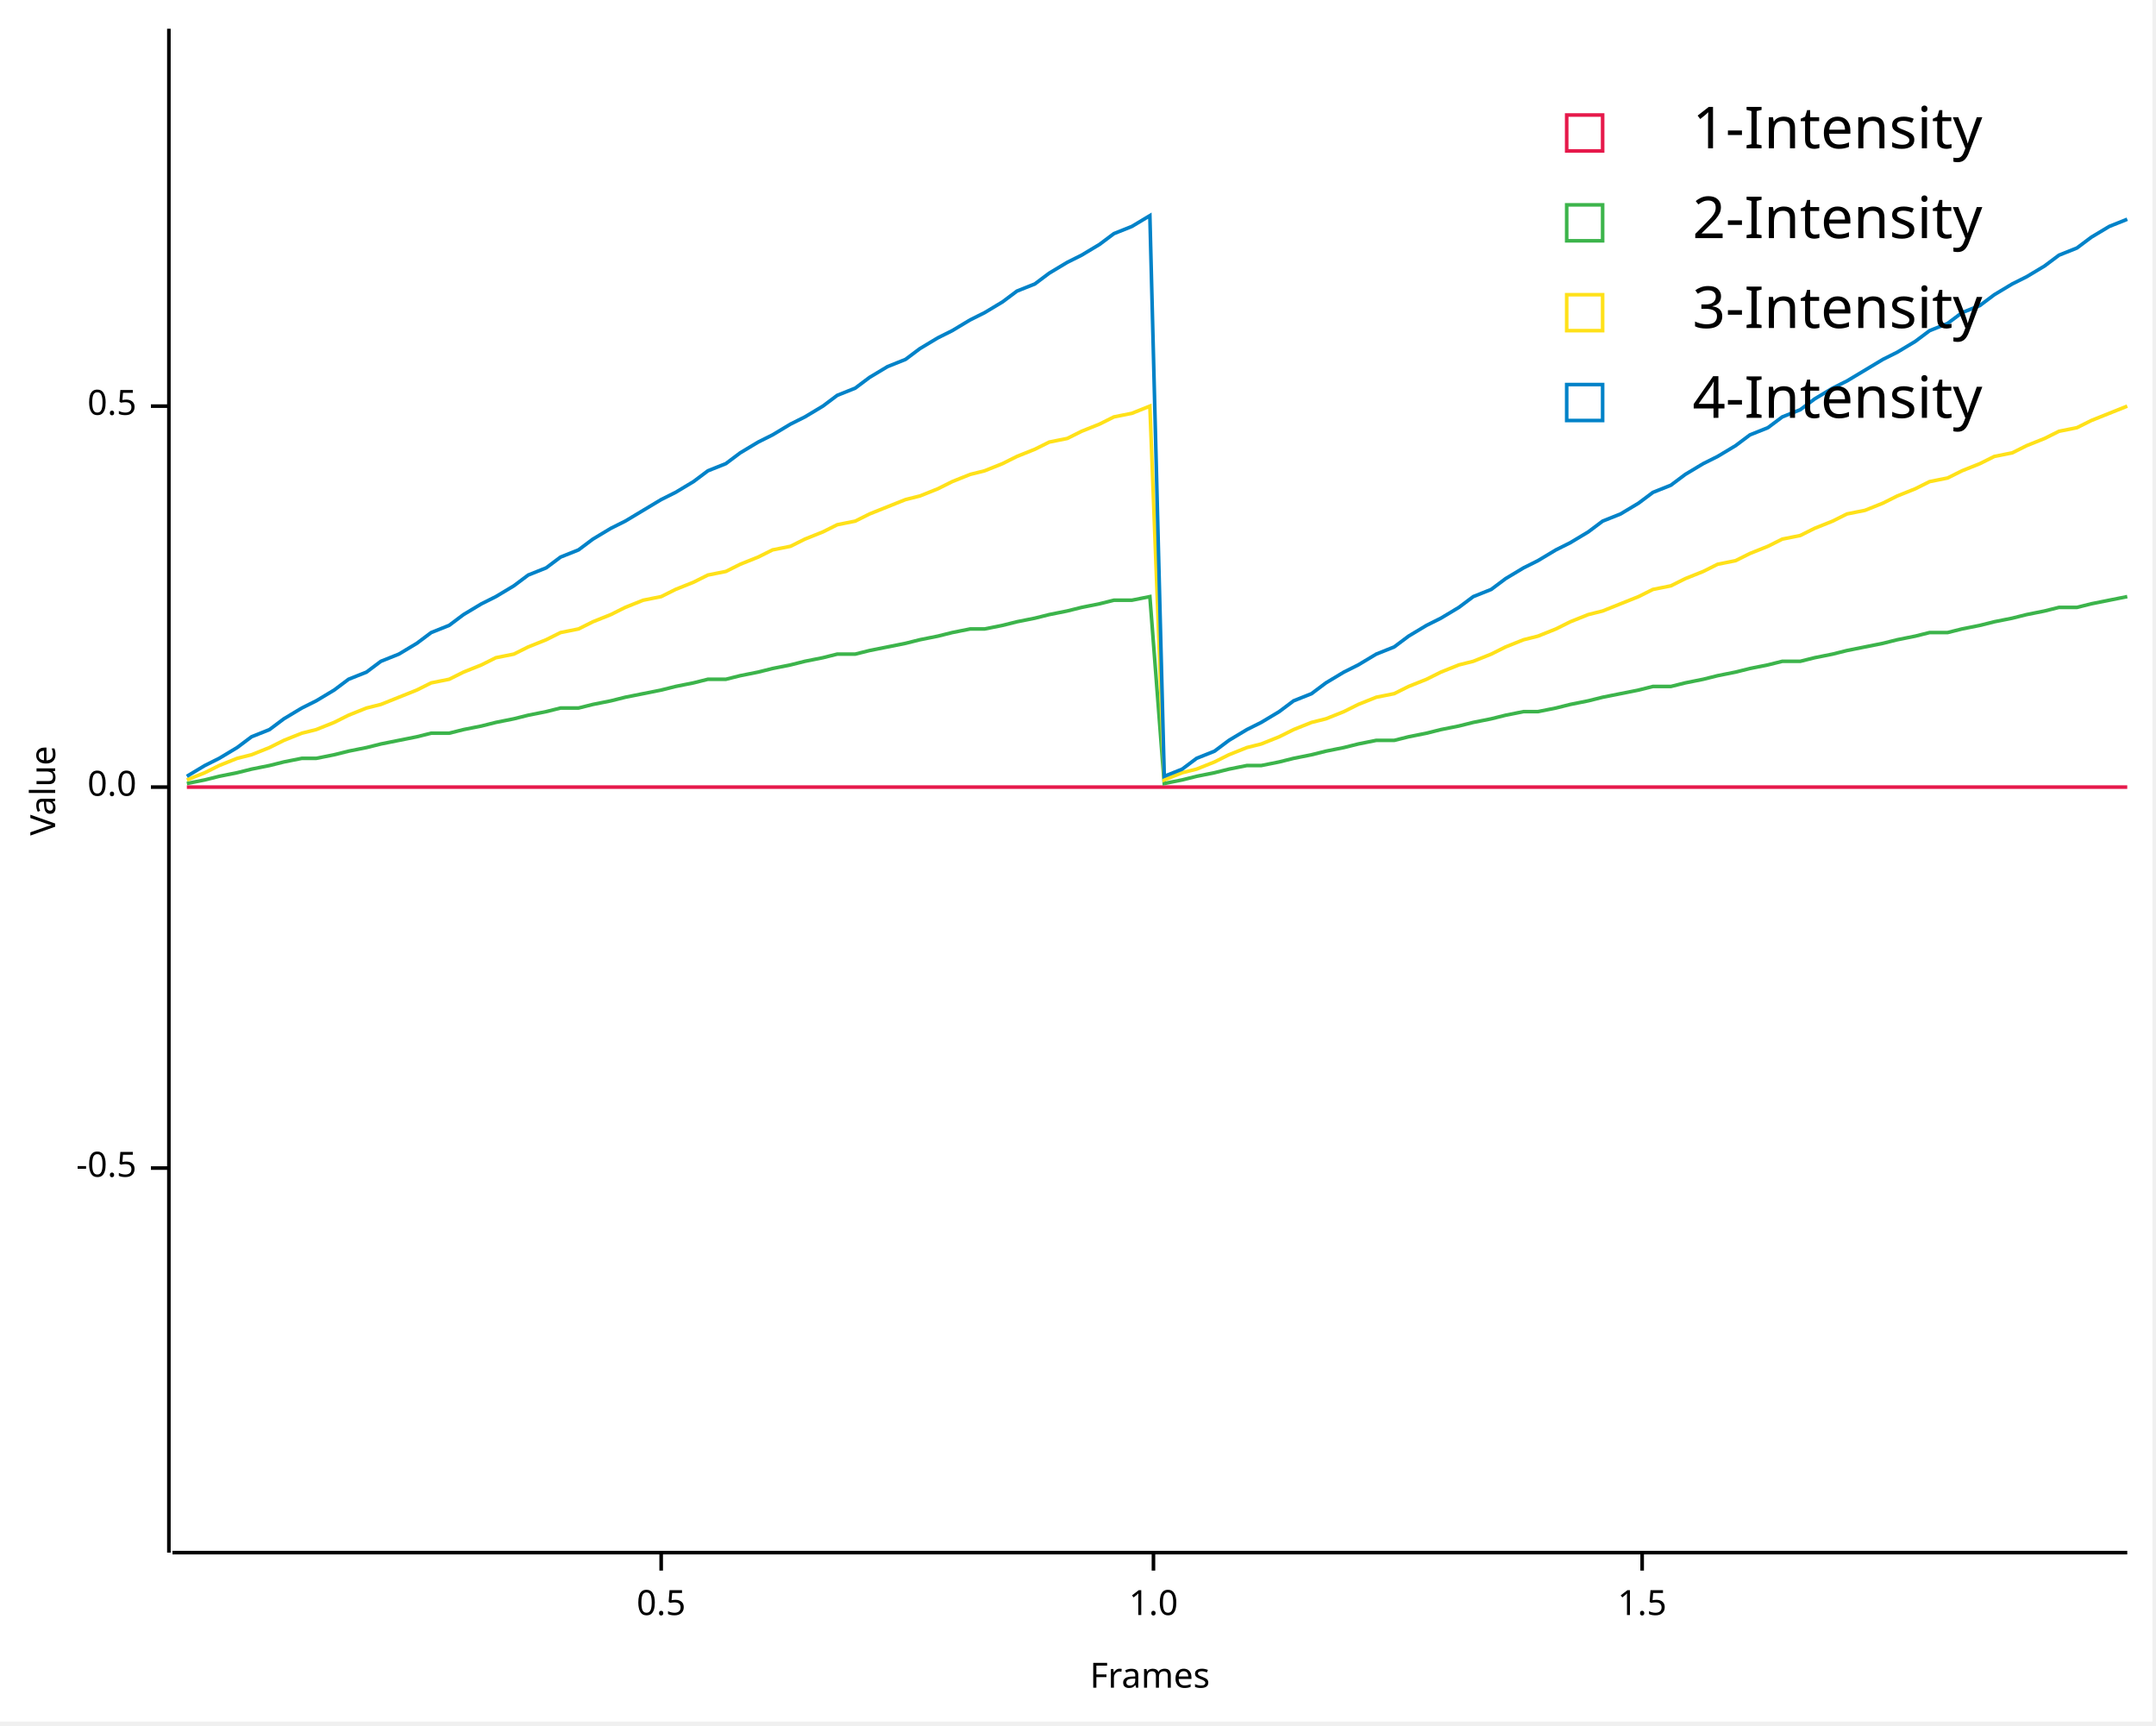
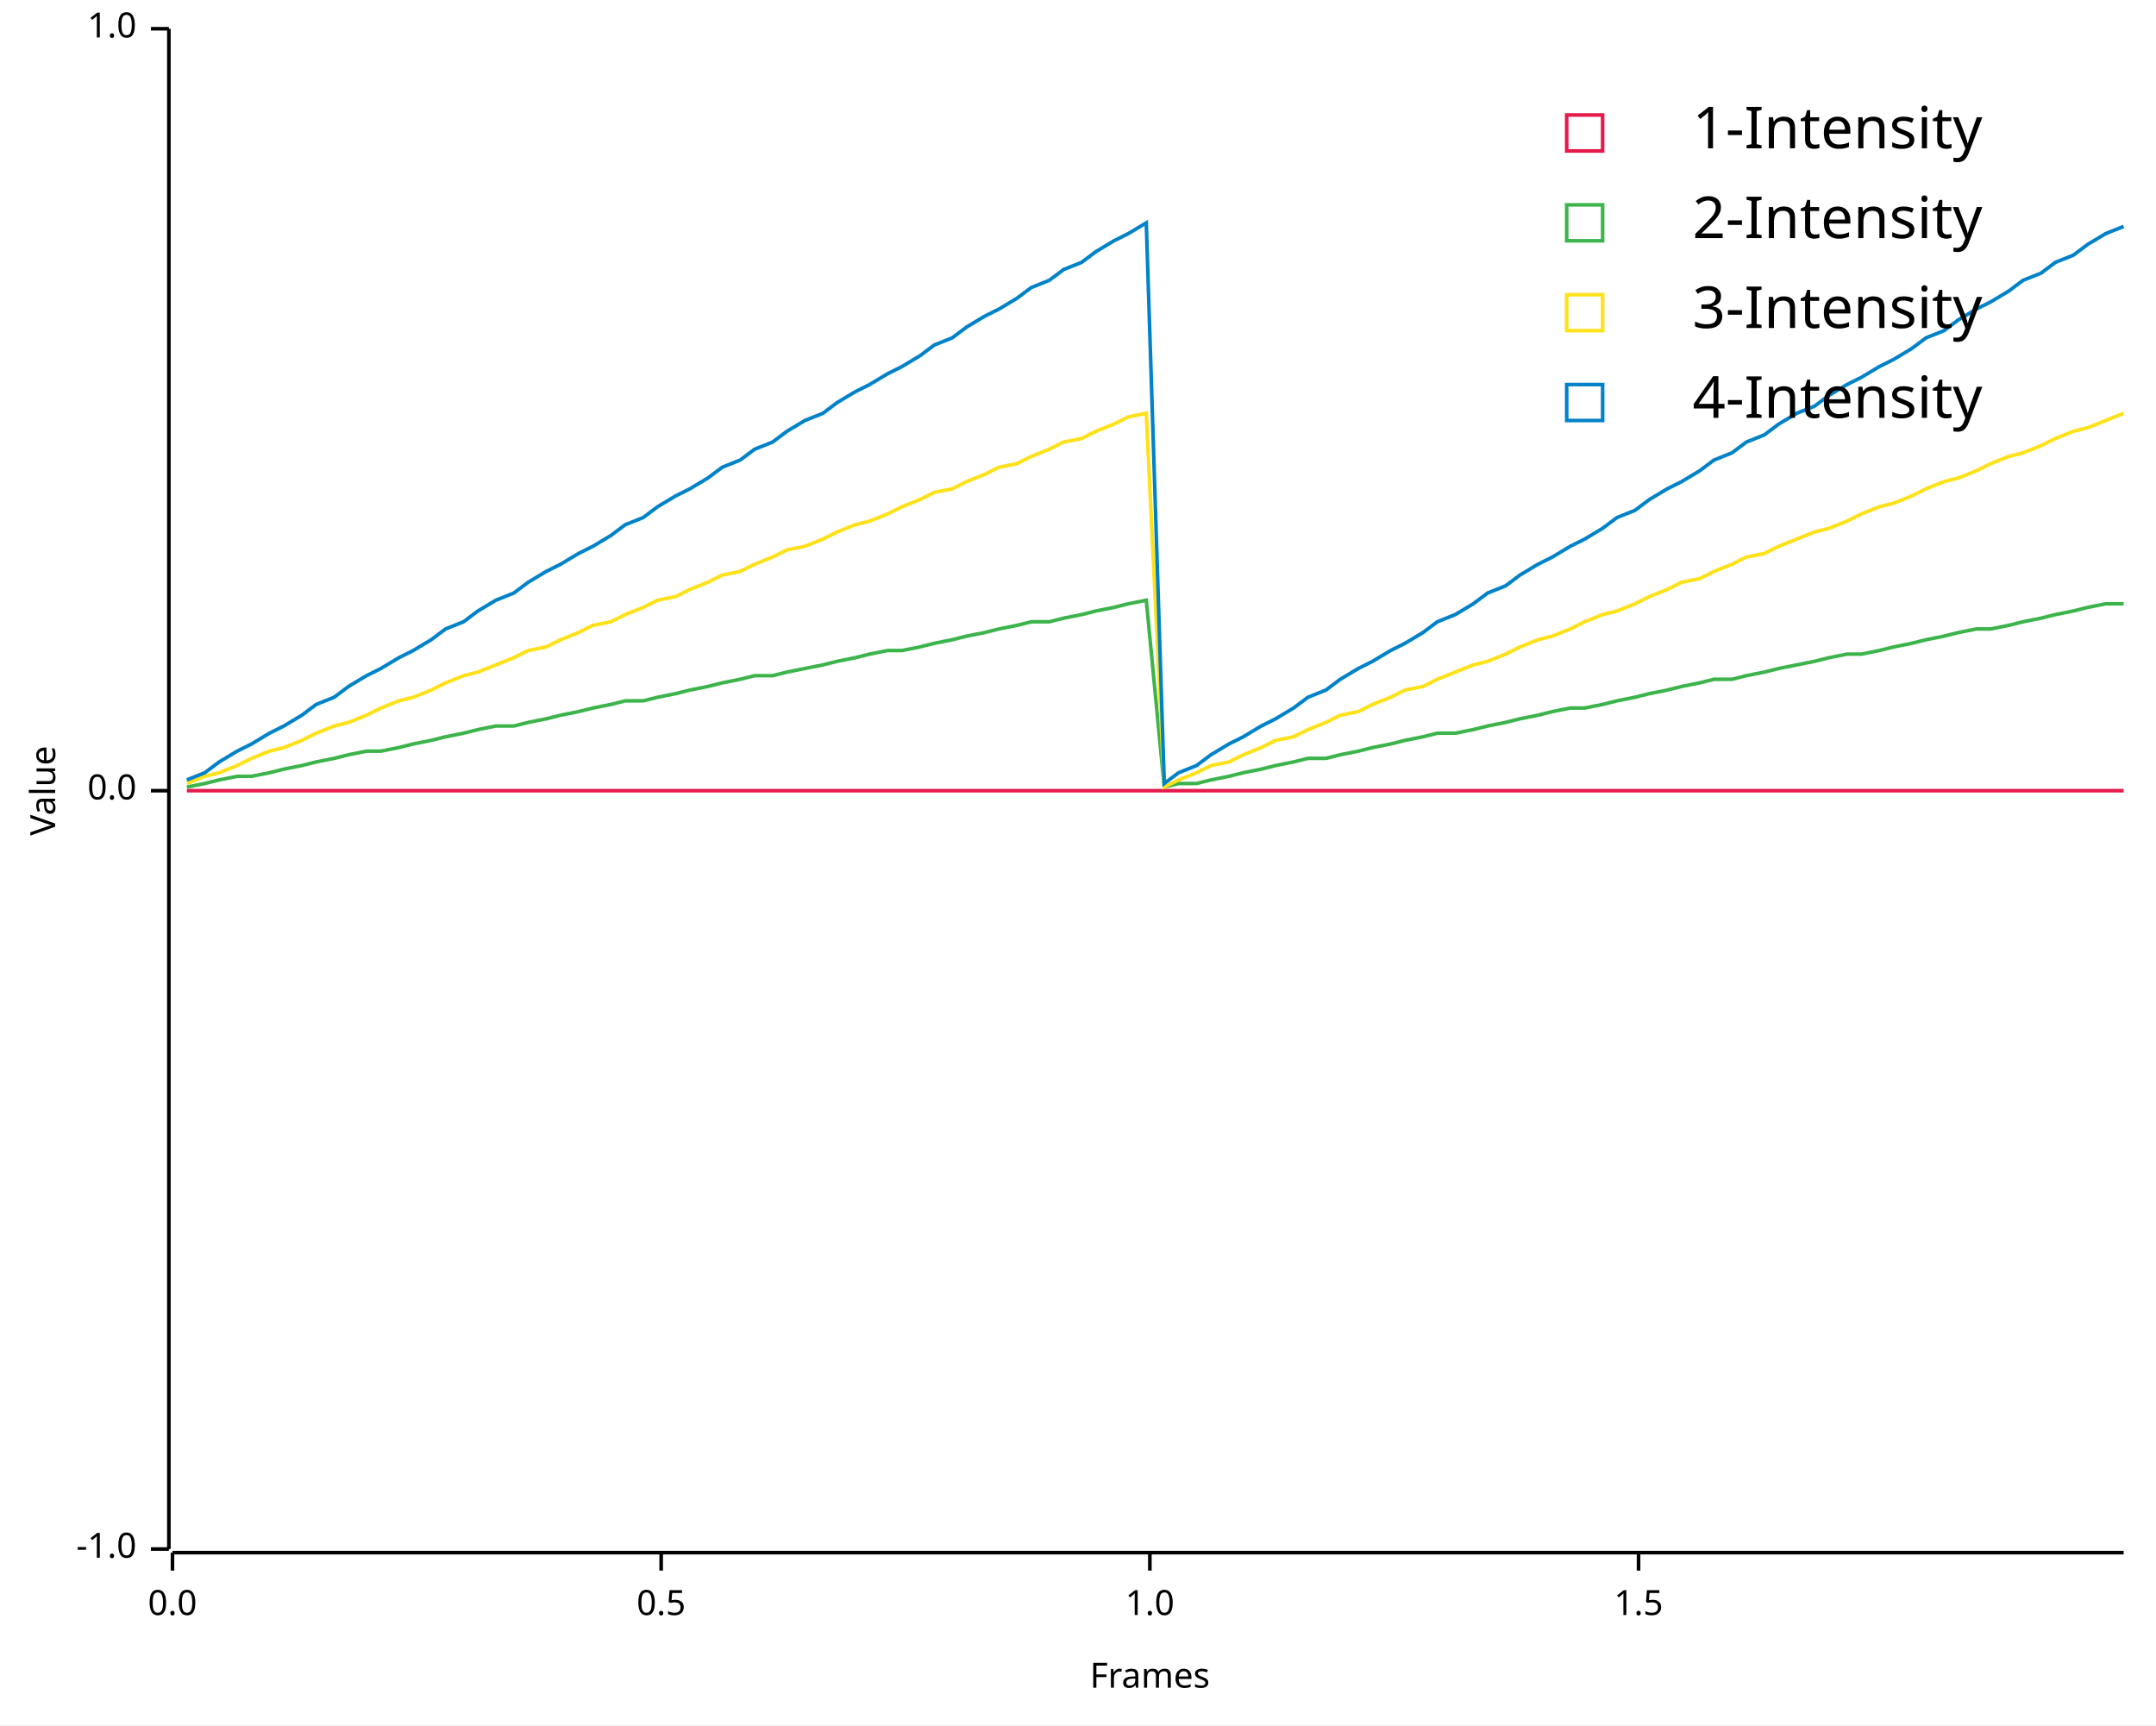
<svg xmlns="http://www.w3.org/2000/svg" width="600" height="480" viewBox="0 0 600 480">
-   <rect x="0" y="0" width="599" height="479" opacity="1" fill="#FFFFFF" stroke="none" />
+   <rect x="0" y="0" width="600" height="480" opacity="1" fill="#FFFFFF" stroke="none" />
  <text x="8" y="220" dy="0.76em" text-anchor="middle" font-family="sans-serif" font-size="9.677" opacity="1" fill="#000000" transform="rotate(270, 8, 220)">
Value
</text>
  <text x="320" y="472" dy="-0.5ex" text-anchor="middle" font-family="sans-serif" font-size="9.677" opacity="1" fill="#000000">
Frames
</text>
-   <polyline fill="none" opacity="1" stroke="#000000" stroke-width="1" points="47,8 47,432 " />
-   <text x="38" y="325" dy="0.5ex" text-anchor="end" font-family="sans-serif" font-size="9.677" opacity="1" fill="#000000">
- -0.5
+   <polyline fill="none" opacity="1" stroke="#000000" stroke-width="1" points="47,8 47,431 " />
+   <text x="38" y="431" dy="0.5ex" text-anchor="end" font-family="sans-serif" font-size="9.677" opacity="1" fill="#000000">
+ -1.0
</text>
-   <polyline fill="none" opacity="1" stroke="#000000" stroke-width="1" points="42,325 47,325 " />
-   <text x="38" y="219" dy="0.5ex" text-anchor="end" font-family="sans-serif" font-size="9.677" opacity="1" fill="#000000">
+   <polyline fill="none" opacity="1" stroke="#000000" stroke-width="1" points="42,431 47,431 " />
+   <text x="38" y="220" dy="0.5ex" text-anchor="end" font-family="sans-serif" font-size="9.677" opacity="1" fill="#000000">
0.0
</text>
-   <polyline fill="none" opacity="1" stroke="#000000" stroke-width="1" points="42,219 47,219 " />
-   <text x="38" y="113" dy="0.5ex" text-anchor="end" font-family="sans-serif" font-size="9.677" opacity="1" fill="#000000">
- 0.5
+   <polyline fill="none" opacity="1" stroke="#000000" stroke-width="1" points="42,220 47,220 " />
+   <text x="38" y="8" dy="0.5ex" text-anchor="end" font-family="sans-serif" font-size="9.677" opacity="1" fill="#000000">
+ 1.0
</text>
-   <polyline fill="none" opacity="1" stroke="#000000" stroke-width="1" points="42,113 47,113 " />
-   <polyline fill="none" opacity="1" stroke="#000000" stroke-width="1" points="48,432 592,432 " />
+   <polyline fill="none" opacity="1" stroke="#000000" stroke-width="1" points="42,8 47,8 " />
+   <polyline fill="none" opacity="1" stroke="#000000" stroke-width="1" points="48,432 591,432 " />
+   <text x="48" y="442" dy="0.76em" text-anchor="middle" font-family="sans-serif" font-size="9.677" opacity="1" fill="#000000">
+ 0.0
+ </text>
+   <polyline fill="none" opacity="1" stroke="#000000" stroke-width="1" points="48,432 48,437 " />
  <text x="184" y="442" dy="0.76em" text-anchor="middle" font-family="sans-serif" font-size="9.677" opacity="1" fill="#000000">
0.5
</text>
  <polyline fill="none" opacity="1" stroke="#000000" stroke-width="1" points="184,432 184,437 " />
-   <text x="321" y="442" dy="0.76em" text-anchor="middle" font-family="sans-serif" font-size="9.677" opacity="1" fill="#000000">
+   <text x="320" y="442" dy="0.76em" text-anchor="middle" font-family="sans-serif" font-size="9.677" opacity="1" fill="#000000">
1.0
</text>
-   <polyline fill="none" opacity="1" stroke="#000000" stroke-width="1" points="321,432 321,437 " />
-   <text x="457" y="442" dy="0.76em" text-anchor="middle" font-family="sans-serif" font-size="9.677" opacity="1" fill="#000000">
+   <polyline fill="none" opacity="1" stroke="#000000" stroke-width="1" points="320,432 320,437 " />
+   <text x="456" y="442" dy="0.76em" text-anchor="middle" font-family="sans-serif" font-size="9.677" opacity="1" fill="#000000">
1.5
</text>
-   <polyline fill="none" opacity="1" stroke="#000000" stroke-width="1" points="457,432 457,437 " />
-   <polyline fill="none" opacity="1" stroke="#E6194B" stroke-width="1" points="52,219 57,219 61,219 66,219 70,219 75,219 79,219 84,219 88,219 93,219 97,219 102,219 106,219 111,219 116,219 120,219 125,219 129,219 134,219 138,219 143,219 147,219 152,219 156,219 161,219 165,219 170,219 174,219 179,219 184,219 188,219 193,219 197,219 202,219 206,219 211,219 215,219 220,219 224,219 229,219 233,219 238,219 242,219 247,219 252,219 256,219 261,219 265,219 270,219 274,219 279,219 283,219 288,219 292,219 297,219 301,219 306,219 310,219 315,219 320,219 324,219 329,219 333,219 338,219 342,219 347,219 351,219 356,219 360,219 365,219 369,219 374,219 378,219 383,219 388,219 392,219 397,219 401,219 406,219 410,219 415,219 419,219 424,219 428,219 433,219 437,219 442,219 446,219 451,219 456,219 460,219 465,219 469,219 474,219 478,219 483,219 487,219 492,219 496,219 501,219 505,219 510,219 514,219 519,219 524,219 528,219 533,219 537,219 542,219 546,219 551,219 555,219 560,219 564,219 569,219 573,219 578,219 582,219 587,219 592,219 " />
-   <polyline fill="none" opacity="1" stroke="#3CB44B" stroke-width="1" points="52,218 57,217 61,216 66,215 70,214 75,213 79,212 84,211 88,211 93,210 97,209 102,208 106,207 111,206 116,205 120,204 125,204 129,203 134,202 138,201 143,200 147,199 152,198 156,197 161,197 165,196 170,195 174,194 179,193 184,192 188,191 193,190 197,189 202,189 206,188 211,187 215,186 220,185 224,184 229,183 233,182 238,182 242,181 247,180 252,179 256,178 261,177 265,176 270,175 274,175 279,174 283,173 288,172 292,171 297,170 301,169 306,168 310,167 315,167 320,166 324,218 329,217 333,216 338,215 342,214 347,213 351,213 356,212 360,211 365,210 369,209 374,208 378,207 383,206 388,206 392,205 397,204 401,203 406,202 410,201 415,200 419,199 424,198 428,198 433,197 437,196 442,195 446,194 451,193 456,192 460,191 465,191 469,190 474,189 478,188 483,187 487,186 492,185 496,184 501,184 505,183 510,182 514,181 519,180 524,179 528,178 533,177 537,176 542,176 546,175 551,174 555,173 560,172 564,171 569,170 573,169 578,169 582,168 587,167 592,166 " />
-   <polyline fill="none" opacity="1" stroke="#FFE119" stroke-width="1" points="52,217 57,215 61,213 66,211 70,210 75,208 79,206 84,204 88,203 93,201 97,199 102,197 106,196 111,194 116,192 120,190 125,189 129,187 134,185 138,183 143,182 147,180 152,178 156,176 161,175 165,173 170,171 174,169 179,167 184,166 188,164 193,162 197,160 202,159 206,157 211,155 215,153 220,152 224,150 229,148 233,146 238,145 242,143 247,141 252,139 256,138 261,136 265,134 270,132 274,131 279,129 283,127 288,125 292,123 297,122 301,120 306,118 310,116 315,115 320,113 324,217 329,215 333,214 338,212 342,210 347,208 351,207 356,205 360,203 365,201 369,200 374,198 378,196 383,194 388,193 392,191 397,189 401,187 406,185 410,184 415,182 419,180 424,178 428,177 433,175 437,173 442,171 446,170 451,168 456,166 460,164 465,163 469,161 474,159 478,157 483,156 487,154 492,152 496,150 501,149 505,147 510,145 514,143 519,142 524,140 528,138 533,136 537,134 542,133 546,131 551,129 555,127 560,126 564,124 569,122 573,120 578,119 582,117 587,115 592,113 " />
-   <polyline fill="none" opacity="1" stroke="#0082C8" stroke-width="1" points="52,216 57,213 61,211 66,208 70,205 75,203 79,200 84,197 88,195 93,192 97,189 102,187 106,184 111,182 116,179 120,176 125,174 129,171 134,168 138,166 143,163 147,160 152,158 156,155 161,153 165,150 170,147 174,145 179,142 184,139 188,137 193,134 197,131 202,129 206,126 211,123 215,121 220,118 224,116 229,113 233,110 238,108 242,105 247,102 252,100 256,97 261,94 265,92 270,89 274,87 279,84 283,81 288,79 292,76 297,73 301,71 306,68 310,65 315,63 320,60 324,216 329,214 333,211 338,209 342,206 347,203 351,201 356,198 360,195 365,193 369,190 374,187 378,185 383,182 388,180 392,177 397,174 401,172 406,169 410,166 415,164 419,161 424,158 428,156 433,153 437,151 442,148 446,145 451,143 456,140 460,137 465,135 469,132 474,129 478,127 483,124 487,121 492,119 496,116 501,114 505,111 510,108 514,106 519,103 524,100 528,98 533,95 537,92 542,90 546,87 551,85 555,82 560,79 564,77 569,74 573,71 578,69 582,66 587,63 592,61 " />
+   <polyline fill="none" opacity="1" stroke="#000000" stroke-width="1" points="456,432 456,437 " />
+   <polyline fill="none" opacity="1" stroke="#E6194B" stroke-width="1" points="52,220 57,220 61,220 66,220 70,220 75,220 79,220 84,220 88,220 93,220 97,220 102,220 106,220 111,220 115,220 120,220 124,220 129,220 133,220 138,220 143,220 147,220 152,220 156,220 161,220 165,220 170,220 174,220 179,220 183,220 188,220 192,220 197,220 201,220 206,220 210,220 215,220 219,220 224,220 229,220 233,220 238,220 242,220 247,220 251,220 256,220 260,220 265,220 269,220 274,220 278,220 283,220 287,220 292,220 296,220 301,220 305,220 310,220 314,220 319,220 324,220 328,220 333,220 337,220 342,220 346,220 351,220 355,220 360,220 364,220 369,220 373,220 378,220 382,220 387,220 391,220 396,220 400,220 405,220 410,220 414,220 419,220 423,220 428,220 432,220 437,220 441,220 446,220 450,220 455,220 459,220 464,220 468,220 473,220 477,220 482,220 486,220 491,220 495,220 500,220 505,220 509,220 514,220 518,220 523,220 527,220 532,220 536,220 541,220 545,220 550,220 554,220 559,220 563,220 568,220 572,220 577,220 581,220 586,220 591,220 " />
+   <polyline fill="none" opacity="1" stroke="#3CB44B" stroke-width="1" points="52,219 57,218 61,217 66,216 70,216 75,215 79,214 84,213 88,212 93,211 97,210 102,209 106,209 111,208 115,207 120,206 124,205 129,204 133,203 138,202 143,202 147,201 152,200 156,199 161,198 165,197 170,196 174,195 179,195 183,194 188,193 192,192 197,191 201,190 206,189 210,188 215,188 219,187 224,186 229,185 233,184 238,183 242,182 247,181 251,181 256,180 260,179 265,178 269,177 274,176 278,175 283,174 287,173 292,173 296,172 301,171 305,170 310,169 314,168 319,167 324,219 328,218 333,218 337,217 342,216 346,215 351,214 355,213 360,212 364,211 369,211 373,210 378,209 382,208 387,207 391,206 396,205 400,204 405,204 410,203 414,202 419,201 423,200 428,199 432,198 437,197 441,197 446,196 450,195 455,194 459,193 464,192 468,191 473,190 477,189 482,189 486,188 491,187 495,186 500,185 505,184 509,183 514,182 518,182 523,181 527,180 532,179 536,178 541,177 545,176 550,175 554,175 559,174 563,173 568,172 572,171 577,170 581,169 586,168 591,168 " />
+   <polyline fill="none" opacity="1" stroke="#FFE119" stroke-width="1" points="52,218 57,216 61,215 66,213 70,211 75,209 79,208 84,206 88,204 93,202 97,201 102,199 106,197 111,195 115,194 120,192 124,190 129,188 133,187 138,185 143,183 147,181 152,180 156,178 161,176 165,174 170,173 174,171 179,169 183,167 188,166 192,164 197,162 201,160 206,159 210,157 215,155 219,153 224,152 229,150 233,148 238,146 242,145 247,143 251,141 256,139 260,137 265,136 269,134 274,132 278,130 283,129 287,127 292,125 296,123 301,122 305,120 310,118 314,116 319,115 324,219 328,217 333,215 337,213 342,212 346,210 351,208 355,206 360,205 364,203 369,201 373,199 378,198 382,196 387,194 391,192 396,191 400,189 405,187 410,185 414,184 419,182 423,180 428,178 432,177 437,175 441,173 446,171 450,170 455,168 459,166 464,164 468,162 473,161 477,159 482,157 486,155 491,154 495,152 500,150 505,148 509,147 514,145 518,143 523,141 527,140 532,138 536,136 541,134 545,133 550,131 554,129 559,127 563,126 568,124 572,122 577,120 581,119 586,117 591,115 " />
+   <polyline fill="none" opacity="1" stroke="#0082C8" stroke-width="1" points="52,217 57,215 61,212 66,209 70,207 75,204 79,202 84,199 88,196 93,194 97,191 102,188 106,186 111,183 115,181 120,178 124,175 129,173 133,170 138,167 143,165 147,162 152,159 156,157 161,154 165,152 170,149 174,146 179,144 183,141 188,138 192,136 197,133 201,130 206,128 210,125 215,123 219,120 224,117 229,115 233,112 238,109 242,107 247,104 251,102 256,99 260,96 265,94 269,91 274,88 278,86 283,83 287,80 292,78 296,75 301,73 305,70 310,67 314,65 319,62 324,218 328,215 333,213 337,210 342,207 346,205 351,202 355,200 360,197 364,194 369,192 373,189 378,186 382,184 387,181 391,179 396,176 400,173 405,171 410,168 414,165 419,163 423,160 428,157 432,155 437,152 441,150 446,147 450,144 455,142 459,139 464,136 468,134 473,131 477,128 482,126 486,123 491,121 495,118 500,115 505,113 509,110 514,107 518,105 523,102 527,100 532,97 536,94 541,92 545,89 550,86 554,84 559,81 563,78 568,76 572,73 577,71 581,68 586,65 591,63 " />
  <text x="471" y="29" dy="0.76em" text-anchor="start" font-family="Calibri" font-size="16.129" opacity="1" fill="#000000">
1-Intensity
</text>
  <text x="471" y="54" dy="0.76em" text-anchor="start" font-family="Calibri" font-size="16.129" opacity="1" fill="#000000">
2-Intensity
</text>
  <text x="471" y="79" dy="0.76em" text-anchor="start" font-family="Calibri" font-size="16.129" opacity="1" fill="#000000">
3-Intensity
</text>
  <text x="471" y="104" dy="0.76em" text-anchor="start" font-family="Calibri" font-size="16.129" opacity="1" fill="#000000">
4-Intensity
</text>
  <rect x="436" y="32" width="10" height="10" opacity="1" fill="none" stroke="#E6194B" />
  <rect x="436" y="57" width="10" height="10" opacity="1" fill="none" stroke="#3CB44B" />
  <rect x="436" y="82" width="10" height="10" opacity="1" fill="none" stroke="#FFE119" />
  <rect x="436" y="107" width="10" height="10" opacity="1" fill="none" stroke="#0082C8" />
</svg>
